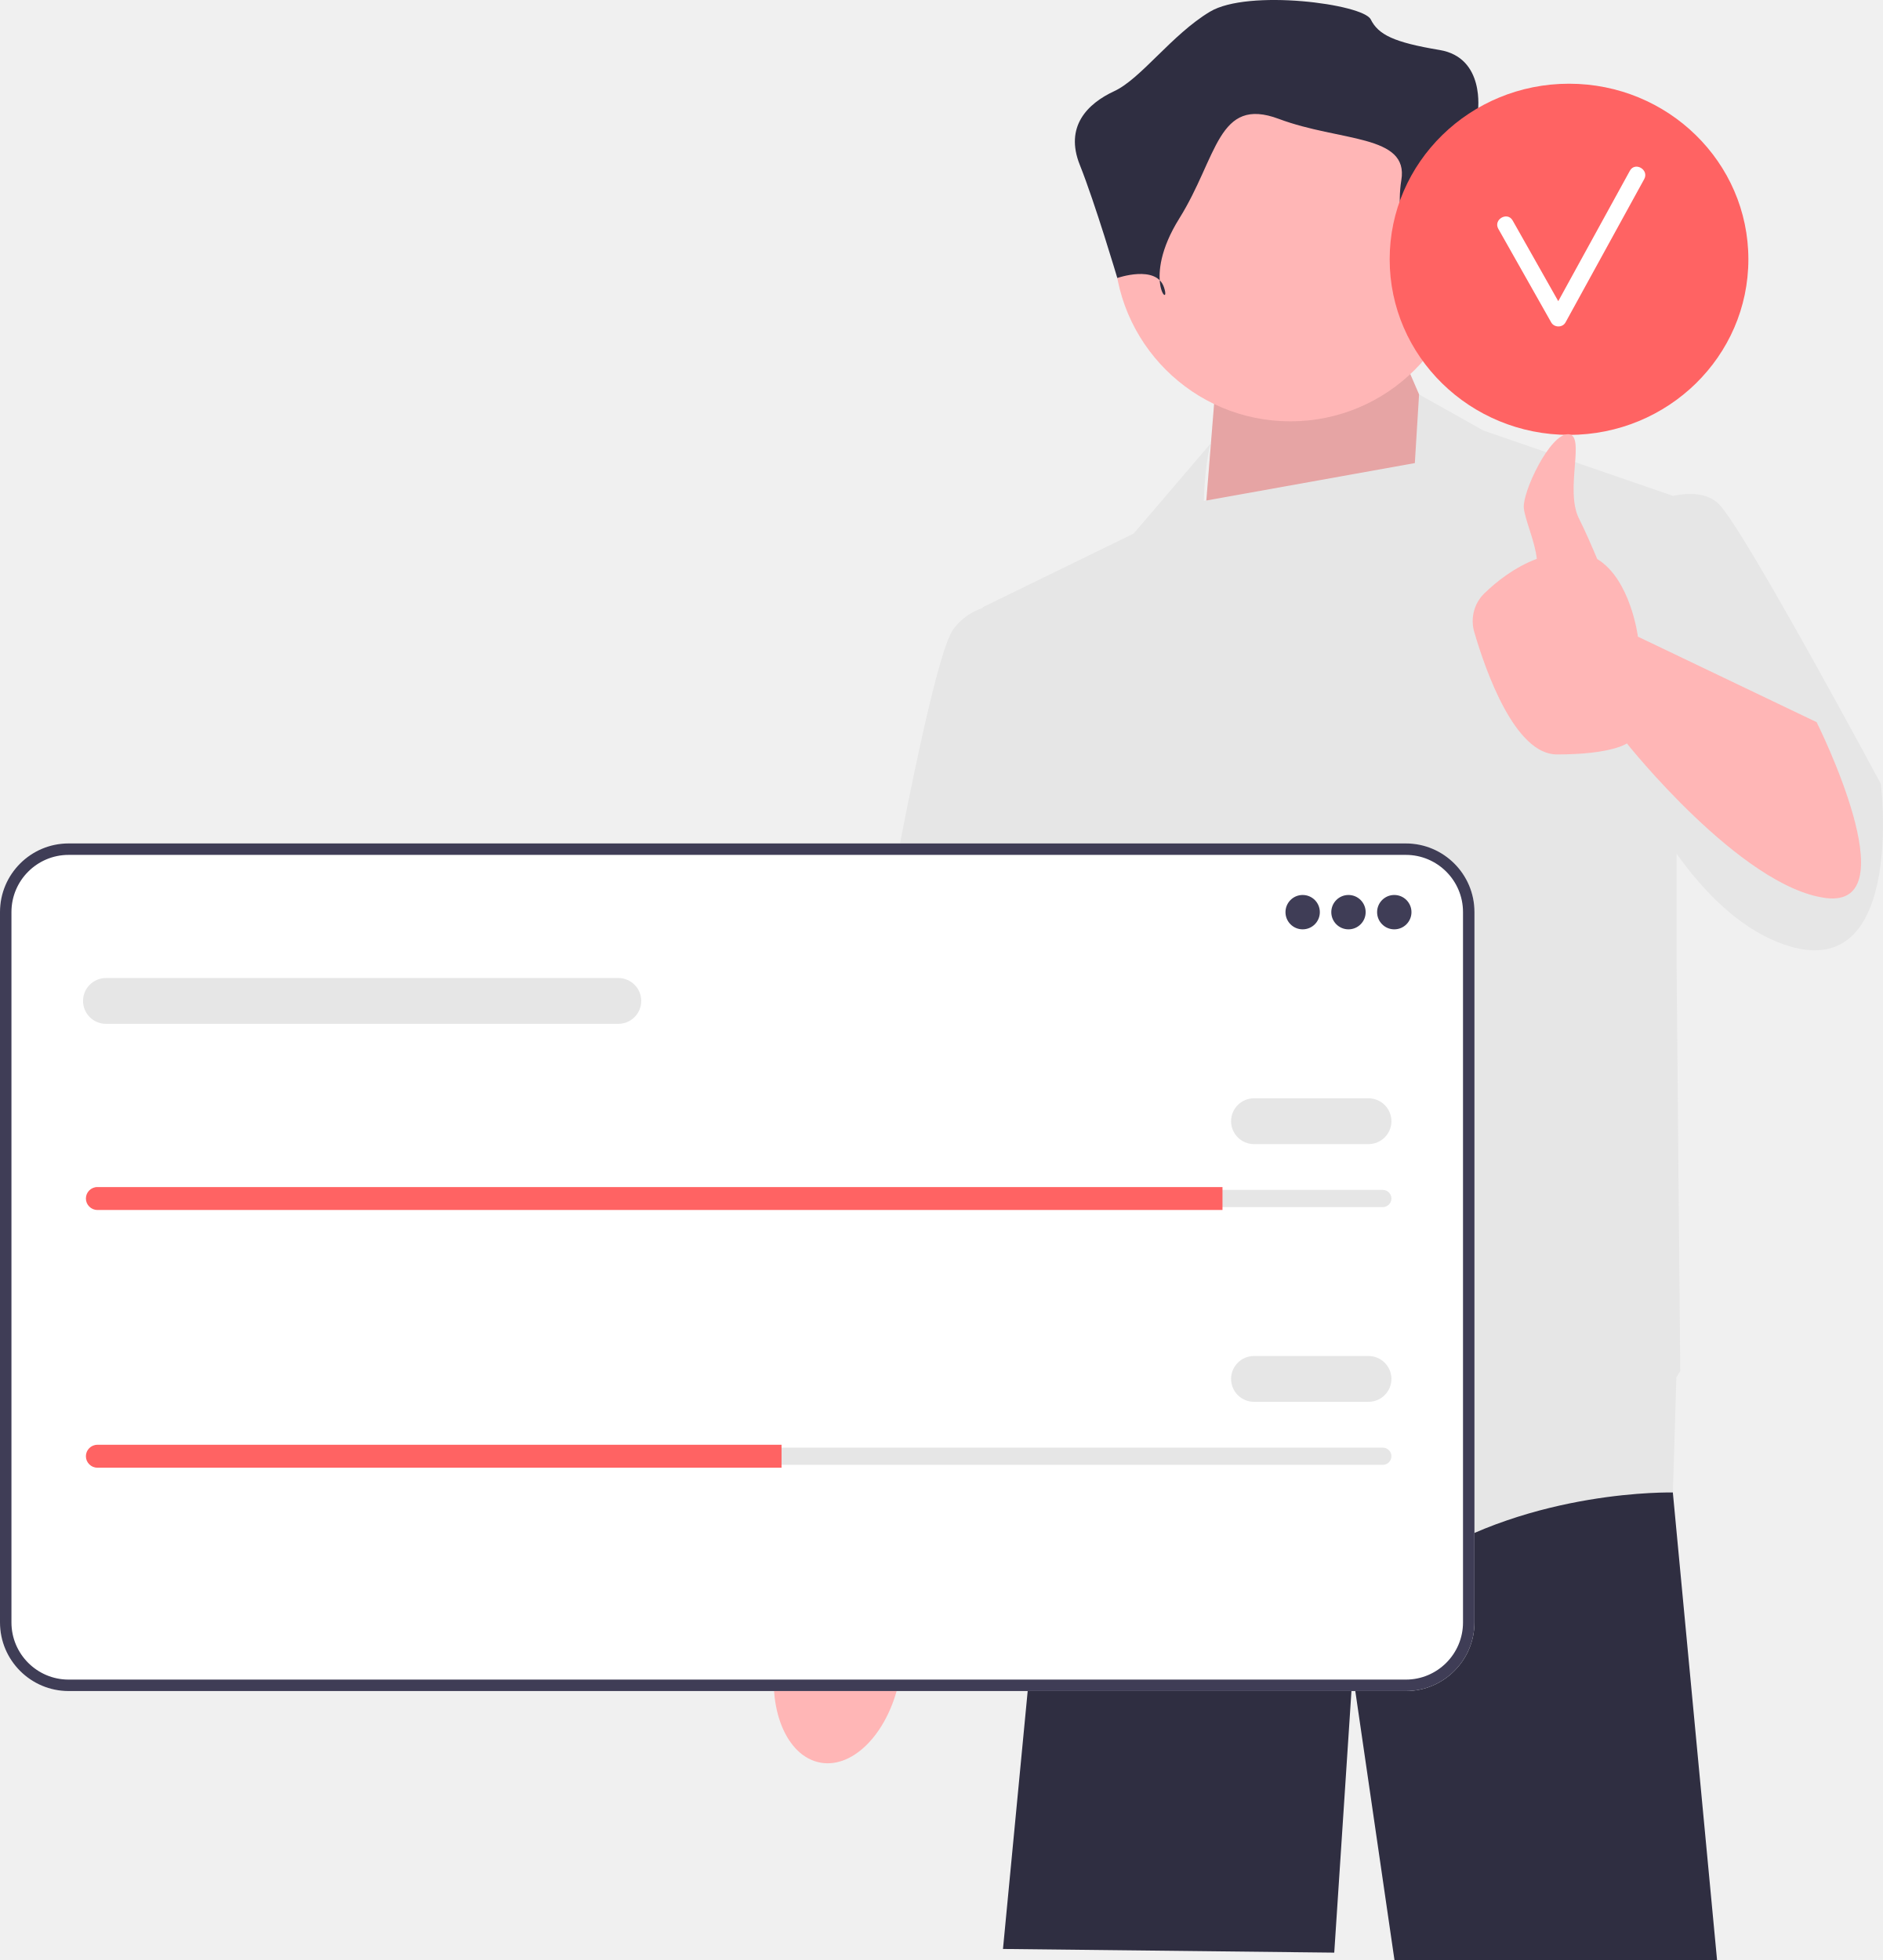
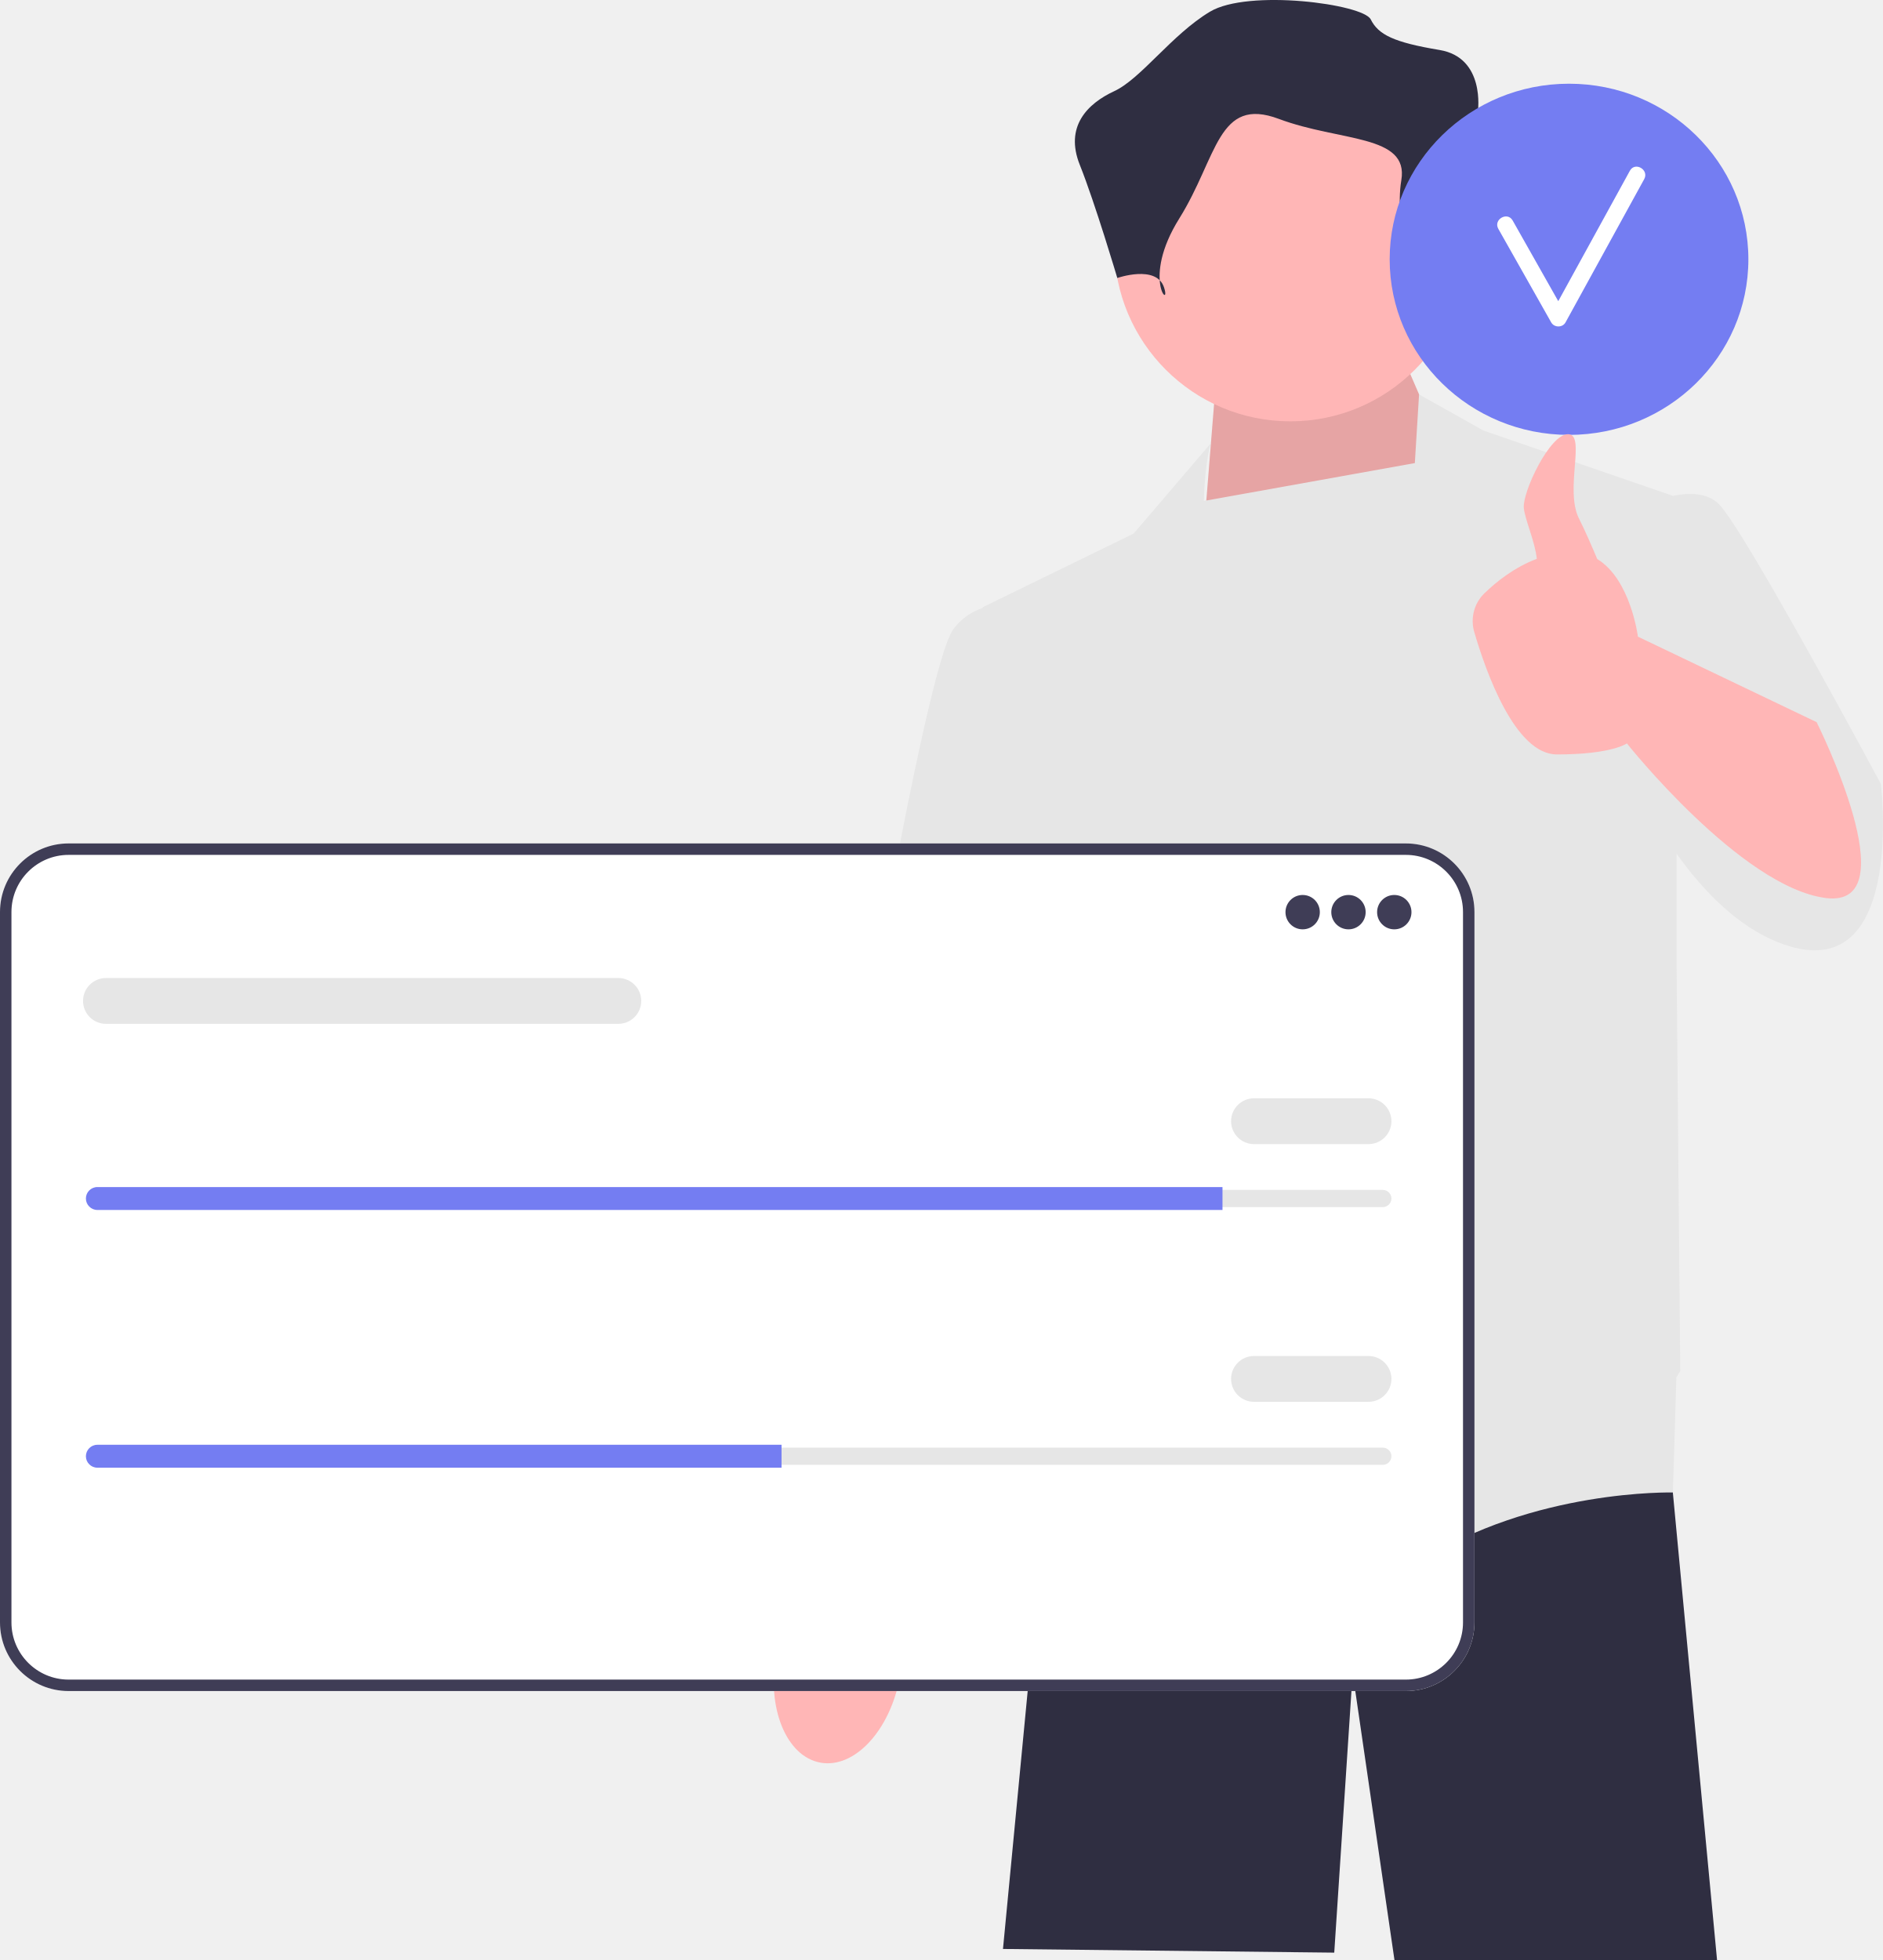
<svg xmlns="http://www.w3.org/2000/svg" width="511.563" height="532.448" viewBox="0 0 511.563 532.448" role="img" artist="Katerina Limpitsouni" source="https://undraw.co/">
  <polygon points="454.491 405.208 454.481 405.448 466.491 532.448 378.851 532.448 367.491 454.448 362.491 530.448 272.491 529.448 282.051 429.668 290.181 383.418 290.181 383.408 291.401 376.448 452.101 376.448 452.311 378.968 454.491 405.208" fill="#2f2e41" />
  <path d="M222.883,478.831c9.282,1.691,18.96-8.762,21.618-23.348,1.163-6.385,.788-12.503-.78-17.506l1.423-8.408,23.883-113.109s43.98-87.975,43.979-103.248c-.001-15.273-12.722-22.763-12.722-22.763l-17.214,.161-53.983,131.847-9.722,97.43-1.573,13.367c-3.232,4.129-5.741,9.721-6.903,16.106-2.657,14.586,2.713,27.78,11.995,29.471Z" fill="#ffb6b6" />
  <polygon points="397.991 135.948 381.991 98.948 329.991 107.948 326.491 151.48 397.991 135.948" fill="#ffb6b6" />
  <polygon points="397.991 135.948 381.991 98.948 329.991 107.948 326.491 151.48 397.991 135.948" opacity=".1" />
  <path d="M510.991,212.948s-37-69-44-76c-3.116-3.116-8.015-3.16-12.493-2.251l-51.507-17.749-17.458-9.809-1.15,18.662-57.315,10.287c.318-11.381,1.924-15.71,1.924-15.71l-21,24.569-41,20,.022,.18c-3.009,1.05-5.861,2.847-8.022,5.82-8,11-30,145-30,145l47,10,6.396-40.14,4.604,36.14,3.5,67.5s64,55,95,35,69-19,69-19l.948-31.288c.675-1.079,1.052-1.712,1.052-1.712l-1-110.984v-29.532c7.618,10.614,16.812,19.741,27.5,24.016,35,14,28-43,28-43Z" fill="#e6e6e6" />
  <circle cx="350.556" cy="66.62" r="47.838" fill="#ffb6b6" />
  <path d="M384.875,80.139s4.16-14.56,13.52-13.52c9.36,1.04,11.44-7.28,9.36-11.44-2.08-4.16-6.24-24.959-6.24-24.959,0,0,2.08-14.56-10.4-16.639-12.48-2.08-16.639-4.16-18.719-8.32-2.08-4.16-33.279-8.32-43.679-2.08-10.4,6.24-18.719,18.212-25.999,21.585-7.28,3.374-13.52,9.614-9.36,20.013,4.16,10.4,10.193,30.739,10.193,30.739,0,0,10.606-3.7,12.686,2.54,2.08,6.24-6.24-2.08,4.16-18.719,10.4-16.639,10.4-33.279,27.039-27.039,16.639,6.24,35.359,4.16,33.279,16.639-2.08,12.48,4.16,31.199,4.16,31.199Z" fill="#2f2e41" />
  <g>
    <path d="M381.949,459.384H18.633c-10.275,0-18.633-8.359-18.633-18.633V247.758c0-10.274,8.359-18.633,18.633-18.633H381.949c10.275,0,18.633,8.359,18.633,18.633v192.993c0,10.274-8.359,18.633-18.633,18.633Z" fill="#fff" />
    <path d="M381.949,459.384H18.633c-10.275,0-18.633-8.359-18.633-18.633V247.758c0-10.274,8.359-18.633,18.633-18.633H381.949c10.275,0,18.633,8.359,18.633,18.633v192.993c0,10.274-8.359,18.633-18.633,18.633ZM18.633,232.236c-8.558,0-15.522,6.963-15.522,15.522v192.993c0,8.558,6.963,15.522,15.522,15.522H381.949c8.558,0,15.522-6.963,15.522-15.522V247.758c0-8.558-6.963-15.522-15.522-15.522H18.633Z" fill="#3f3d56" />
    <circle cx="353.908" cy="247.794" r="4.667" fill="#3f3d56" />
    <circle cx="366.355" cy="247.794" r="4.667" fill="#3f3d56" />
    <circle cx="378.801" cy="247.794" r="4.667" fill="#3f3d56" />
    <path d="M26.449,323.251c-1.287,0-2.334,1.047-2.334,2.334,0,.627,.242,1.208,.682,1.636,.444,.454,1.025,.697,1.652,.697H375.69c1.287,0,2.334-1.047,2.334-2.334,0-.627-.242-1.208-.682-1.636-.444-.454-1.025-.697-1.652-.697H26.449Z" fill="#e6e6e6" />
-     <path d="M332.127,322.473v6.223H26.449c-.856,0-1.634-.342-2.194-.918-.576-.56-.918-1.338-.918-2.194,0-1.711,1.4-3.112,3.112-3.112H332.127Z" fill="#ff6363" />
+     <path d="M332.127,322.473v6.223H26.449c-.856,0-1.634-.342-2.194-.918-.576-.56-.918-1.338-.918-2.194,0-1.711,1.4-3.112,3.112-3.112H332.127Z" fill="#747DF2" />
    <path d="M371.8,310.805h-31.116c-3.431,0-6.223-2.791-6.223-6.223s2.792-6.223,6.223-6.223h31.116c3.431,0,6.223,2.791,6.223,6.223s-2.792,6.223-6.223,6.223Z" fill="#e6e6e6" />
    <path d="M167.99,278.133H28.782c-3.431,0-6.223-2.791-6.223-6.223s2.792-6.223,6.223-6.223H167.99c3.431,0,6.223,2.791,6.223,6.223s-2.792,6.223-6.223,6.223Z" fill="#e6e6e6" />
    <path d="M26.449,393.262c-1.287,0-2.334,1.047-2.334,2.334,0,.627,.242,1.208,.682,1.636,.444,.454,1.025,.697,1.652,.697H375.69c1.287,0,2.334-1.047,2.334-2.334,0-.627-.242-1.208-.682-1.636-.444-.454-1.025-.697-1.652-.697H26.449Z" fill="#e6e6e6" />
-     <path d="M212.33,392.485v6.223H26.449c-.856,0-1.634-.342-2.194-.918-.576-.56-.918-1.338-.918-2.194,0-1.711,1.4-3.112,3.112-3.112H212.33Z" fill="#ff6363" />
+     <path d="M212.33,392.485v6.223H26.449c-.856,0-1.634-.342-2.194-.918-.576-.56-.918-1.338-.918-2.194,0-1.711,1.4-3.112,3.112-3.112H212.33Z" fill="#747DF2" />
    <path d="M371.8,380.816h-31.116c-3.431,0-6.223-2.791-6.223-6.223s2.792-6.223,6.223-6.223h31.116c3.431,0,6.223,2.791,6.223,6.223s-2.792,6.223-6.223,6.223Z" fill="#e6e6e6" />
  </g>
  <g>
-     <ellipse cx="426.274" cy="70.441" rx="48.726" ry="47.7" fill="#ff6363" />
+     <ellipse cx="426.274" cy="70.441" rx="48.726" ry="47.7" fill="#747DF2" />
    <path d="M442.811,46.381c-6.487,11.812-12.974,23.624-19.461,35.437-4.134-7.305-8.246-14.623-12.391-21.922-1.431-2.521-5.325-.254-3.89,2.274,4.804,8.461,9.559,16.951,14.364,25.413,.821,1.447,3.077,1.48,3.89,0,7.126-12.976,14.252-25.951,21.378-38.927,1.396-2.543-2.492-4.818-3.89-2.274Z" fill="#fff" />
  </g>
  <path d="M493.538,196.172l-48.547-23.223s-1.95-15.544-11.054-21.088c-1.548-3.692-3.329-7.749-4.946-10.963-4-7.949,2-22.949-3-22.949s-12.391,15.775-12,20c.3,3.243,2.981,8.905,3.534,13.861-6.097,2.299-11.016,6.241-14.25,9.379-2.799,2.716-3.838,6.768-2.745,10.511,3.169,10.847,11.092,33.249,22.46,33.249,15,0,19-3,19-3,0,0,31,39,54,42s-2.453-47.777-2.453-47.777Z" fill="#ffb6b6" />
</svg>
